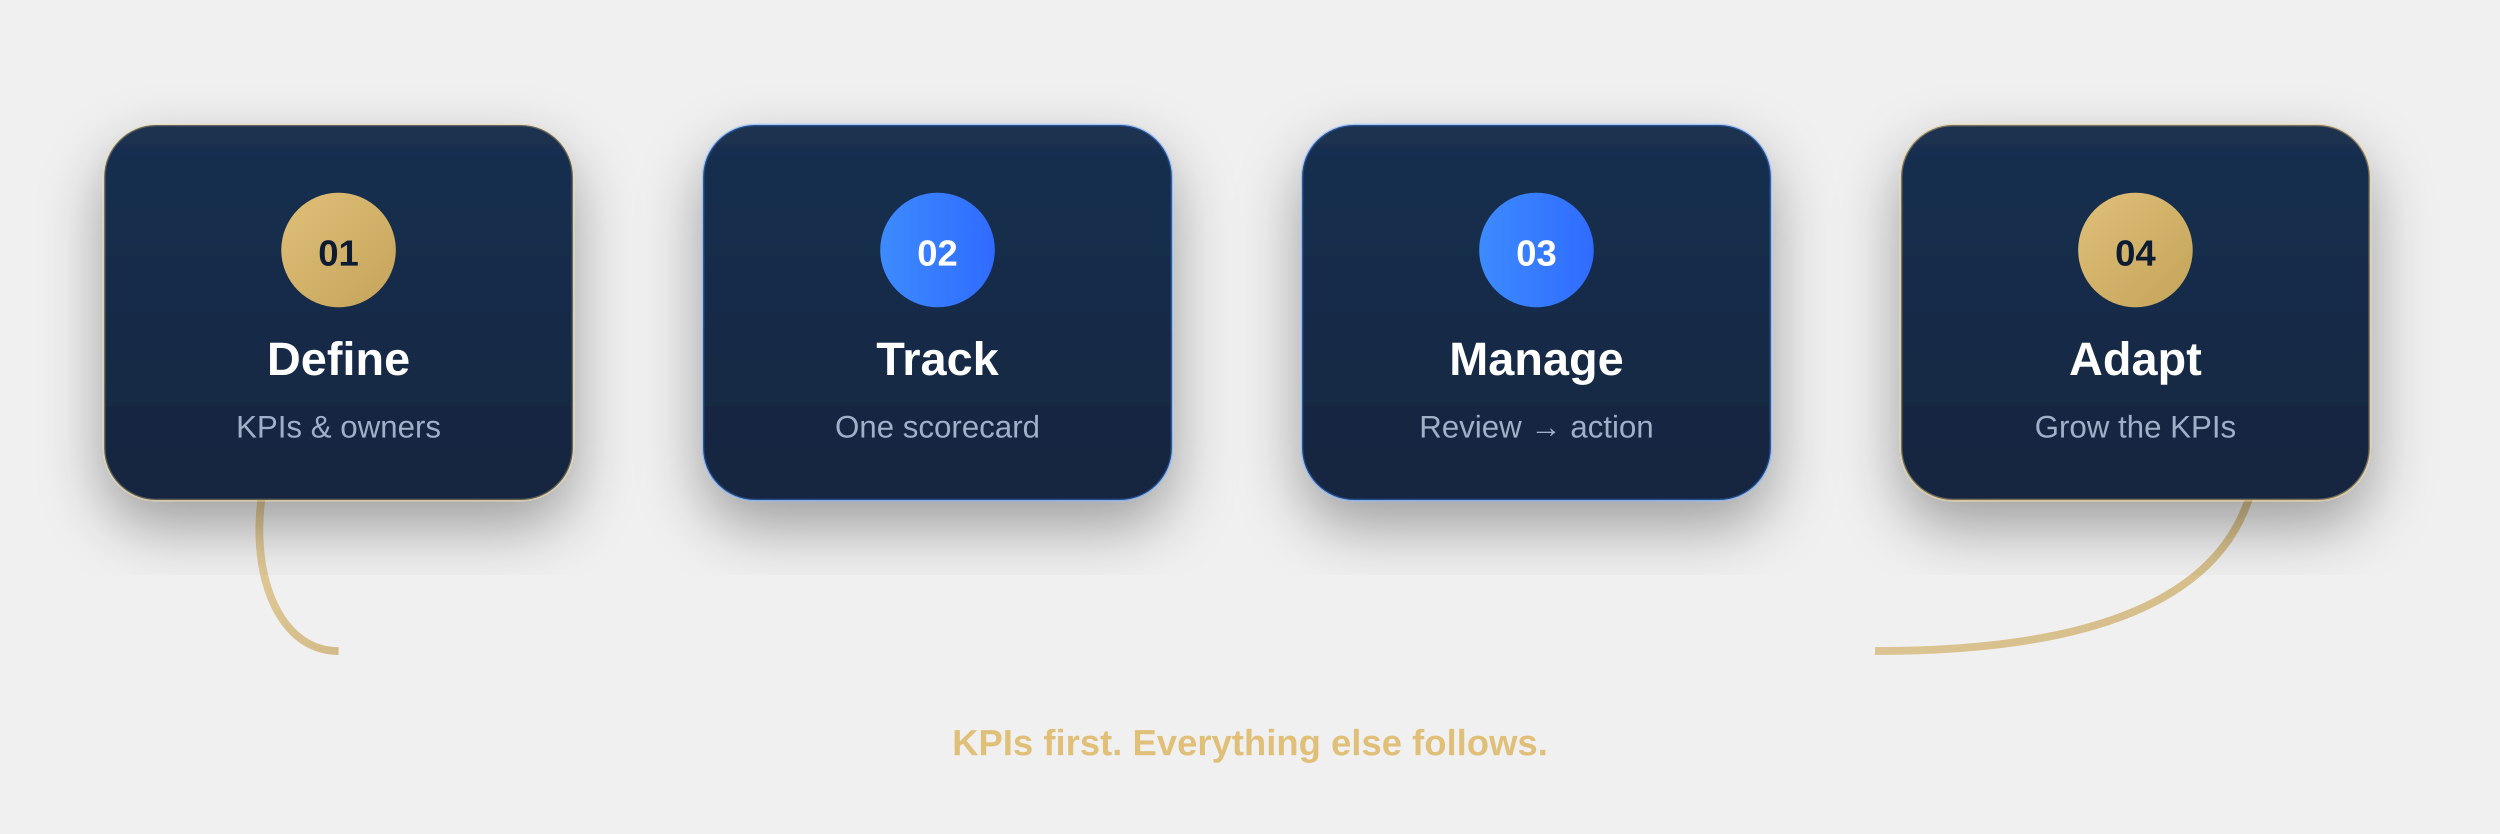
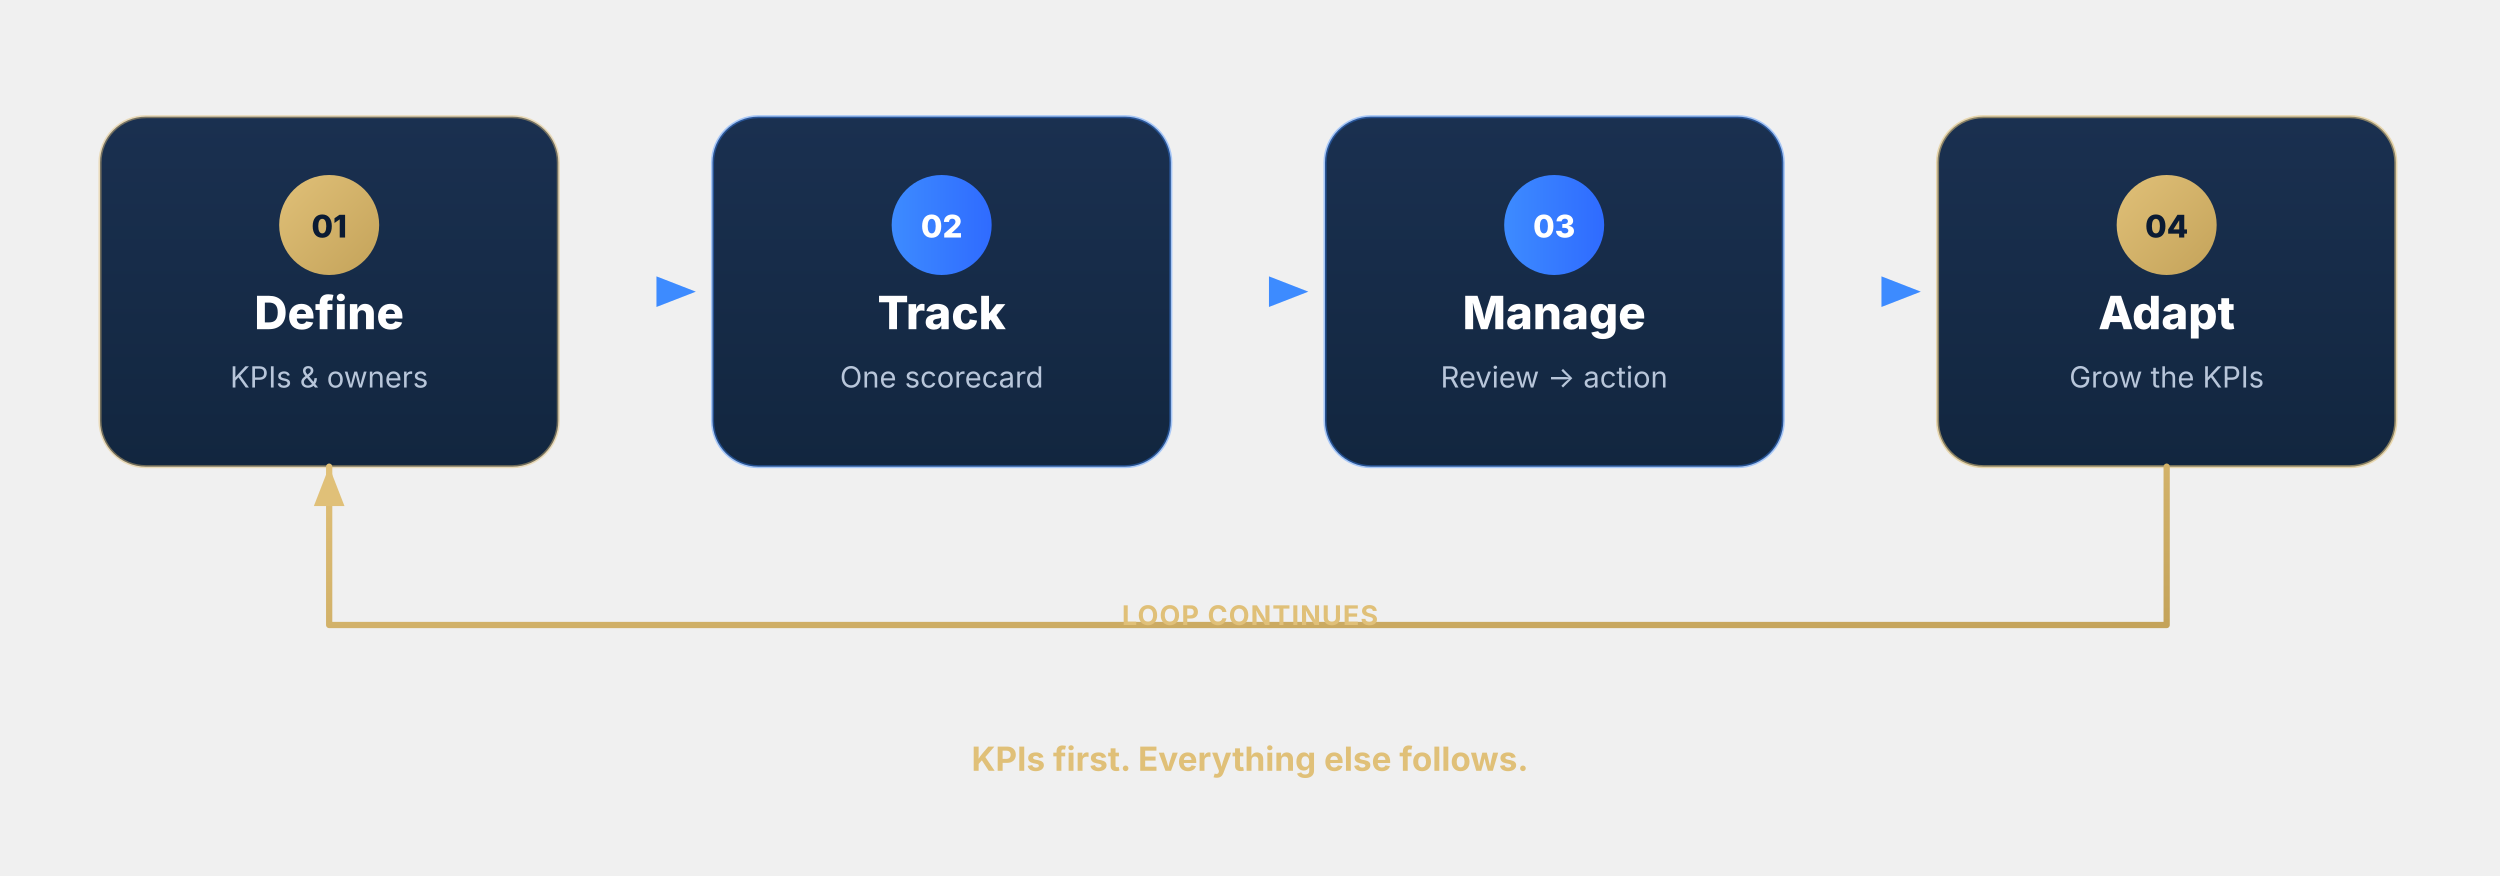
- <svg xmlns="http://www.w3.org/2000/svg" viewBox="0 0 960 320" role="img" aria-labelledby="rhythmTitle rhythmDesc">
+ <svg xmlns="http://www.w3.org/2000/svg" width="1200" height="420" viewBox="0 0 1200 420" role="img" aria-labelledby="rhythmTitle rhythmDesc">
  <defs>
    <linearGradient id="gGold" x1="0" y1="0" x2="1" y2="1">
      <stop offset="0%" stop-color="#E0C078" />
      <stop offset="100%" stop-color="#C4A35A" />
    </linearGradient>
    <linearGradient id="gBlue" x1="0" y1="0" x2="1" y2="0">
      <stop offset="0%" stop-color="#3D8BFF" />
      <stop offset="100%" stop-color="#2F6BFF" />
    </linearGradient>
    <linearGradient id="gCard" x1="0" y1="0" x2="0" y2="1">
      <stop offset="0%" stop-color="#1A3050" />
      <stop offset="100%" stop-color="#12263F" />
    </linearGradient>
-     <filter id="soft" x="-20%" y="-20%" width="140%" height="140%">
-       <feDropShadow dx="0" dy="10" stdDeviation="12" flood-color="#000" flood-opacity="0.35" />
-     </filter>
+     <marker id="arrowGold" viewBox="0 0 10 10" refX="9" refY="5" markerWidth="7" markerHeight="7" orient="auto-start-reverse">
+       <path d="M0 1.5 L9 5 L0 8.5 Z" fill="#E0C078" />
+     </marker>
+     <marker id="arrowBlue" viewBox="0 0 10 10" refX="9" refY="5" markerWidth="7" markerHeight="7" orient="auto-start-reverse">
+       <path d="M0 1.5 L9 5 L0 8.5 Z" fill="#3D8BFF" />
+     </marker>
  </defs>
-   <rect width="960" height="320" rx="24" fill="transparent" />
-   <path d="M130 120 H830" stroke="url(#gBlue)" stroke-width="3" stroke-dasharray="6 10" opacity="0.55" />
-   <path d="M830 120 C860 120, 880 160, 860 200 C840 240, 780 250, 720 250" fill="none" stroke="url(#gGold)" stroke-width="3" opacity="0.7" />
-   <path d="M720 250 H130" stroke="url(#gGold)" stroke-width="3" stroke-dasharray="6 10" opacity="0.45" />
-   <path d="M130 250 C100 250, 90 200, 110 160 C120 135, 120 120, 130 120" fill="none" stroke="url(#gGold)" stroke-width="3" opacity="0.7" />
-   <g filter="url(#soft)">
-     <rect x="40" y="48" width="180" height="144" rx="20" fill="url(#gCard)" stroke="rgba(224,192,120,0.35)" />
-     <circle cx="130" cy="96" r="22" fill="url(#gGold)" />
-     <text x="130" y="102" text-anchor="middle" fill="#0B1B33" font-family="Manrope, Arial, sans-serif" font-size="14" font-weight="800">01</text>
-     <text x="130" y="144" text-anchor="middle" fill="#FFFFFF" font-family="Manrope, Arial, sans-serif" font-size="18" font-weight="800">Define</text>
-     <text x="130" y="168" text-anchor="middle" fill="#9FB0C8" font-family="Manrope, Arial, sans-serif" font-size="12">KPIs &amp; owners</text>
-   </g>
-   <g filter="url(#soft)">
-     <rect x="270" y="48" width="180" height="144" rx="20" fill="url(#gCard)" stroke="rgba(61,139,255,0.35)" />
-     <circle cx="360" cy="96" r="22" fill="url(#gBlue)" />
-     <text x="360" y="102" text-anchor="middle" fill="#FFFFFF" font-family="Manrope, Arial, sans-serif" font-size="14" font-weight="800">02</text>
-     <text x="360" y="144" text-anchor="middle" fill="#FFFFFF" font-family="Manrope, Arial, sans-serif" font-size="18" font-weight="800">Track</text>
-     <text x="360" y="168" text-anchor="middle" fill="#9FB0C8" font-family="Manrope, Arial, sans-serif" font-size="12">One scorecard</text>
-   </g>
-   <g filter="url(#soft)">
-     <rect x="500" y="48" width="180" height="144" rx="20" fill="url(#gCard)" stroke="rgba(61,139,255,0.35)" />
-     <circle cx="590" cy="96" r="22" fill="url(#gBlue)" />
-     <text x="590" y="102" text-anchor="middle" fill="#FFFFFF" font-family="Manrope, Arial, sans-serif" font-size="14" font-weight="800">03</text>
-     <text x="590" y="144" text-anchor="middle" fill="#FFFFFF" font-family="Manrope, Arial, sans-serif" font-size="18" font-weight="800">Manage</text>
-     <text x="590" y="168" text-anchor="middle" fill="#9FB0C8" font-family="Manrope, Arial, sans-serif" font-size="12">Review → action</text>
-   </g>
-   <g filter="url(#soft)">
-     <rect x="730" y="48" width="180" height="144" rx="20" fill="url(#gCard)" stroke="rgba(224,192,120,0.45)" />
-     <circle cx="820" cy="96" r="22" fill="url(#gGold)" />
-     <text x="820" y="102" text-anchor="middle" fill="#0B1B33" font-family="Manrope, Arial, sans-serif" font-size="14" font-weight="800">04</text>
-     <text x="820" y="144" text-anchor="middle" fill="#FFFFFF" font-family="Manrope, Arial, sans-serif" font-size="18" font-weight="800">Adapt</text>
-     <text x="820" y="168" text-anchor="middle" fill="#9FB0C8" font-family="Manrope, Arial, sans-serif" font-size="12">Grow the KPIs</text>
-   </g>
-   <text x="480" y="290" text-anchor="middle" fill="#E0C078" font-family="Manrope, Arial, sans-serif" font-size="14" font-weight="700">KPIs first. Everything else follows.</text>
+   <rect x="48" y="56" width="220" height="168" rx="22" fill="url(#gCard)" stroke="#E0C078" stroke-width="1.5" stroke-opacity="0.45" />
+   <rect x="342" y="56" width="220" height="168" rx="22" fill="url(#gCard)" stroke="#3D8BFF" stroke-width="1.5" stroke-opacity="0.4" />
+   <rect x="636" y="56" width="220" height="168" rx="22" fill="url(#gCard)" stroke="#3D8BFF" stroke-width="1.5" stroke-opacity="0.4" />
+   <rect x="930" y="56" width="220" height="168" rx="22" fill="url(#gCard)" stroke="#E0C078" stroke-width="1.5" stroke-opacity="0.55" />
+   <path d="M268 140 H334" fill="none" stroke="url(#gBlue)" stroke-width="3" stroke-linecap="round" marker-end="url(#arrowBlue)" />
+   <path d="M562 140 H628" fill="none" stroke="url(#gBlue)" stroke-width="3" stroke-linecap="round" marker-end="url(#arrowBlue)" />
+   <path d="M856 140 H922" fill="none" stroke="url(#gBlue)" stroke-width="3" stroke-linecap="round" marker-end="url(#arrowBlue)" />
+   <path d="M1040 224 V300 H158 V224" fill="none" stroke="url(#gGold)" stroke-width="3" stroke-linecap="round" stroke-linejoin="round" marker-end="url(#arrowGold)" />
+   <circle cx="158" cy="108" r="24" fill="url(#gGold)" />
+   <text x="158" y="114" text-anchor="middle" fill="#0B1B33" font-family="Inter, Arial, sans-serif" font-size="15" font-weight="800">01</text>
+   <text x="158" y="158" text-anchor="middle" fill="#FFFFFF" font-family="Inter, Arial, sans-serif" font-size="22" font-weight="800">Define</text>
+   <text x="158" y="186" text-anchor="middle" fill="#B8C6DA" font-family="Inter, Arial, sans-serif" font-size="14">KPIs &amp; owners</text>
+   <circle cx="452" cy="108" r="24" fill="url(#gBlue)" />
+   <text x="452" y="114" text-anchor="middle" fill="#FFFFFF" font-family="Inter, Arial, sans-serif" font-size="15" font-weight="800">02</text>
+   <text x="452" y="158" text-anchor="middle" fill="#FFFFFF" font-family="Inter, Arial, sans-serif" font-size="22" font-weight="800">Track</text>
+   <text x="452" y="186" text-anchor="middle" fill="#B8C6DA" font-family="Inter, Arial, sans-serif" font-size="14">One scorecard</text>
+   <circle cx="746" cy="108" r="24" fill="url(#gBlue)" />
+   <text x="746" y="114" text-anchor="middle" fill="#FFFFFF" font-family="Inter, Arial, sans-serif" font-size="15" font-weight="800">03</text>
+   <text x="746" y="158" text-anchor="middle" fill="#FFFFFF" font-family="Inter, Arial, sans-serif" font-size="22" font-weight="800">Manage</text>
+   <text x="746" y="186" text-anchor="middle" fill="#B8C6DA" font-family="Inter, Arial, sans-serif" font-size="14">Review → action</text>
+   <circle cx="1040" cy="108" r="24" fill="url(#gGold)" />
+   <text x="1040" y="114" text-anchor="middle" fill="#0B1B33" font-family="Inter, Arial, sans-serif" font-size="15" font-weight="800">04</text>
+   <text x="1040" y="158" text-anchor="middle" fill="#FFFFFF" font-family="Inter, Arial, sans-serif" font-size="22" font-weight="800">Adapt</text>
+   <text x="1040" y="186" text-anchor="middle" fill="#B8C6DA" font-family="Inter, Arial, sans-serif" font-size="14">Grow the KPIs</text>
+   <text x="600" y="300" text-anchor="middle" fill="#E0C078" font-family="Inter, Arial, sans-serif" font-size="13" font-weight="700" letter-spacing="0.04em">LOOP CONTINUES</text>
+   <text x="600" y="370" text-anchor="middle" fill="#E0C078" font-family="Inter, Arial, sans-serif" font-size="16" font-weight="700">KPIs first. Everything else follows.</text>
</svg>
